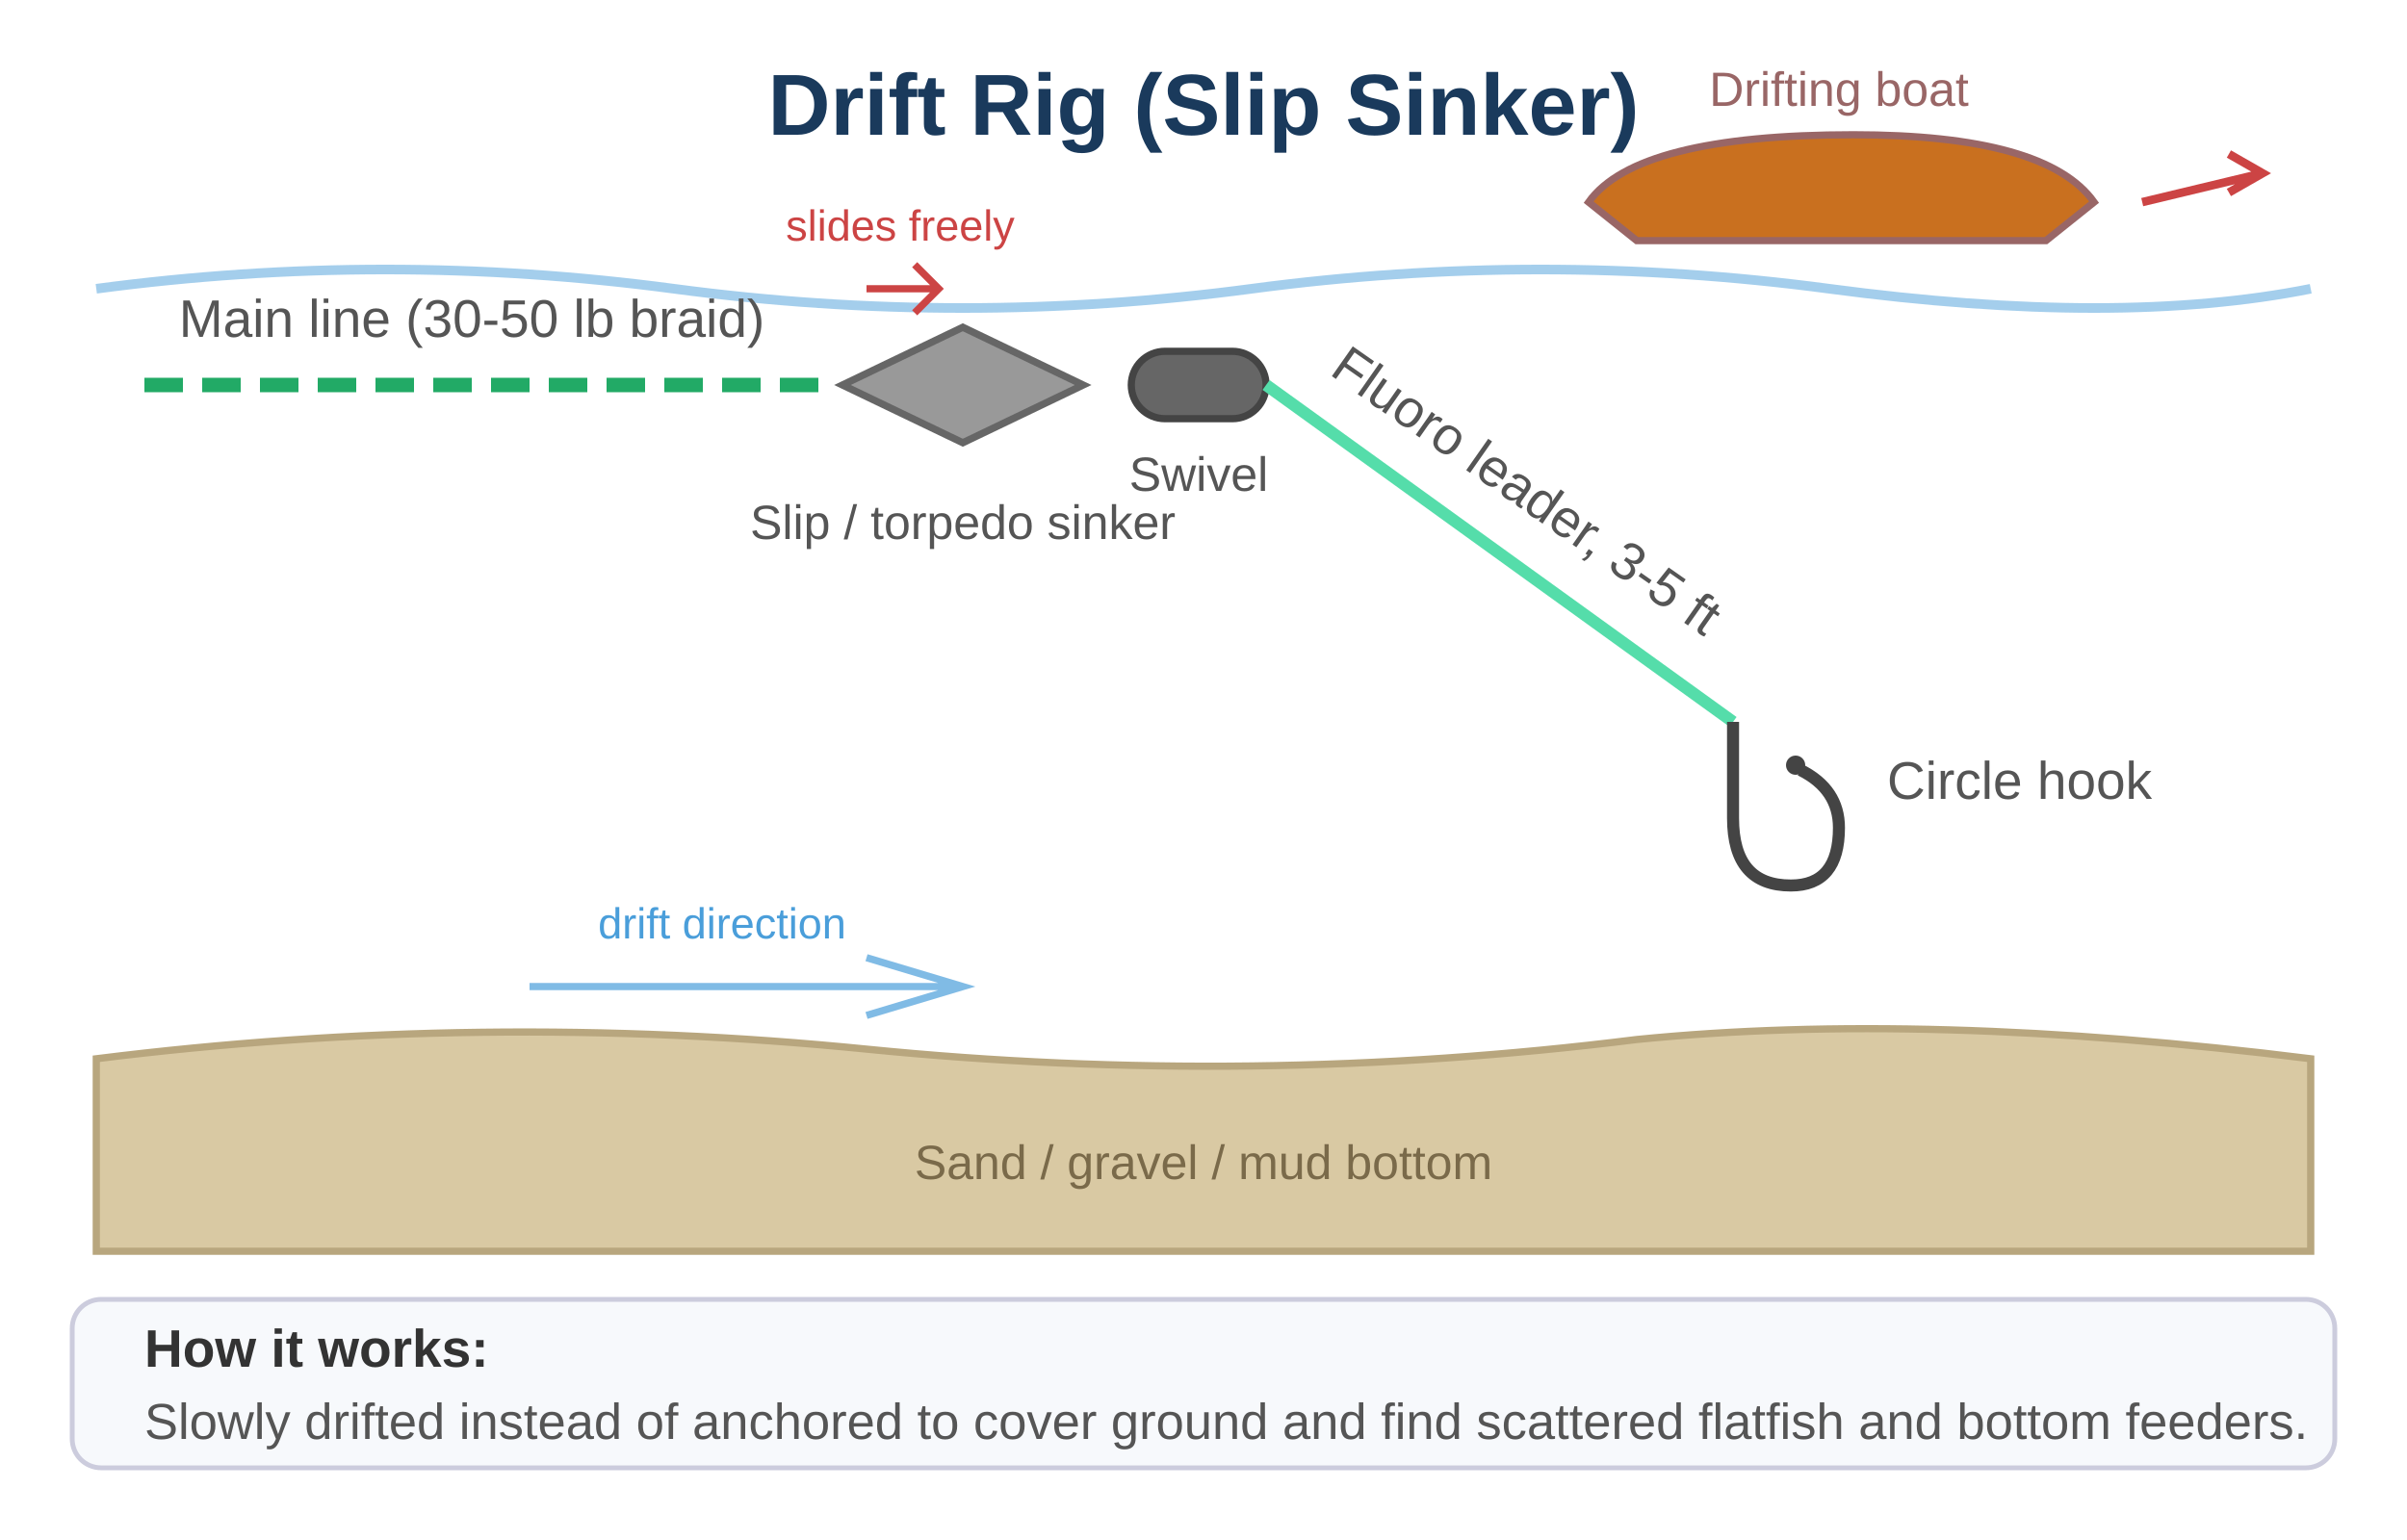
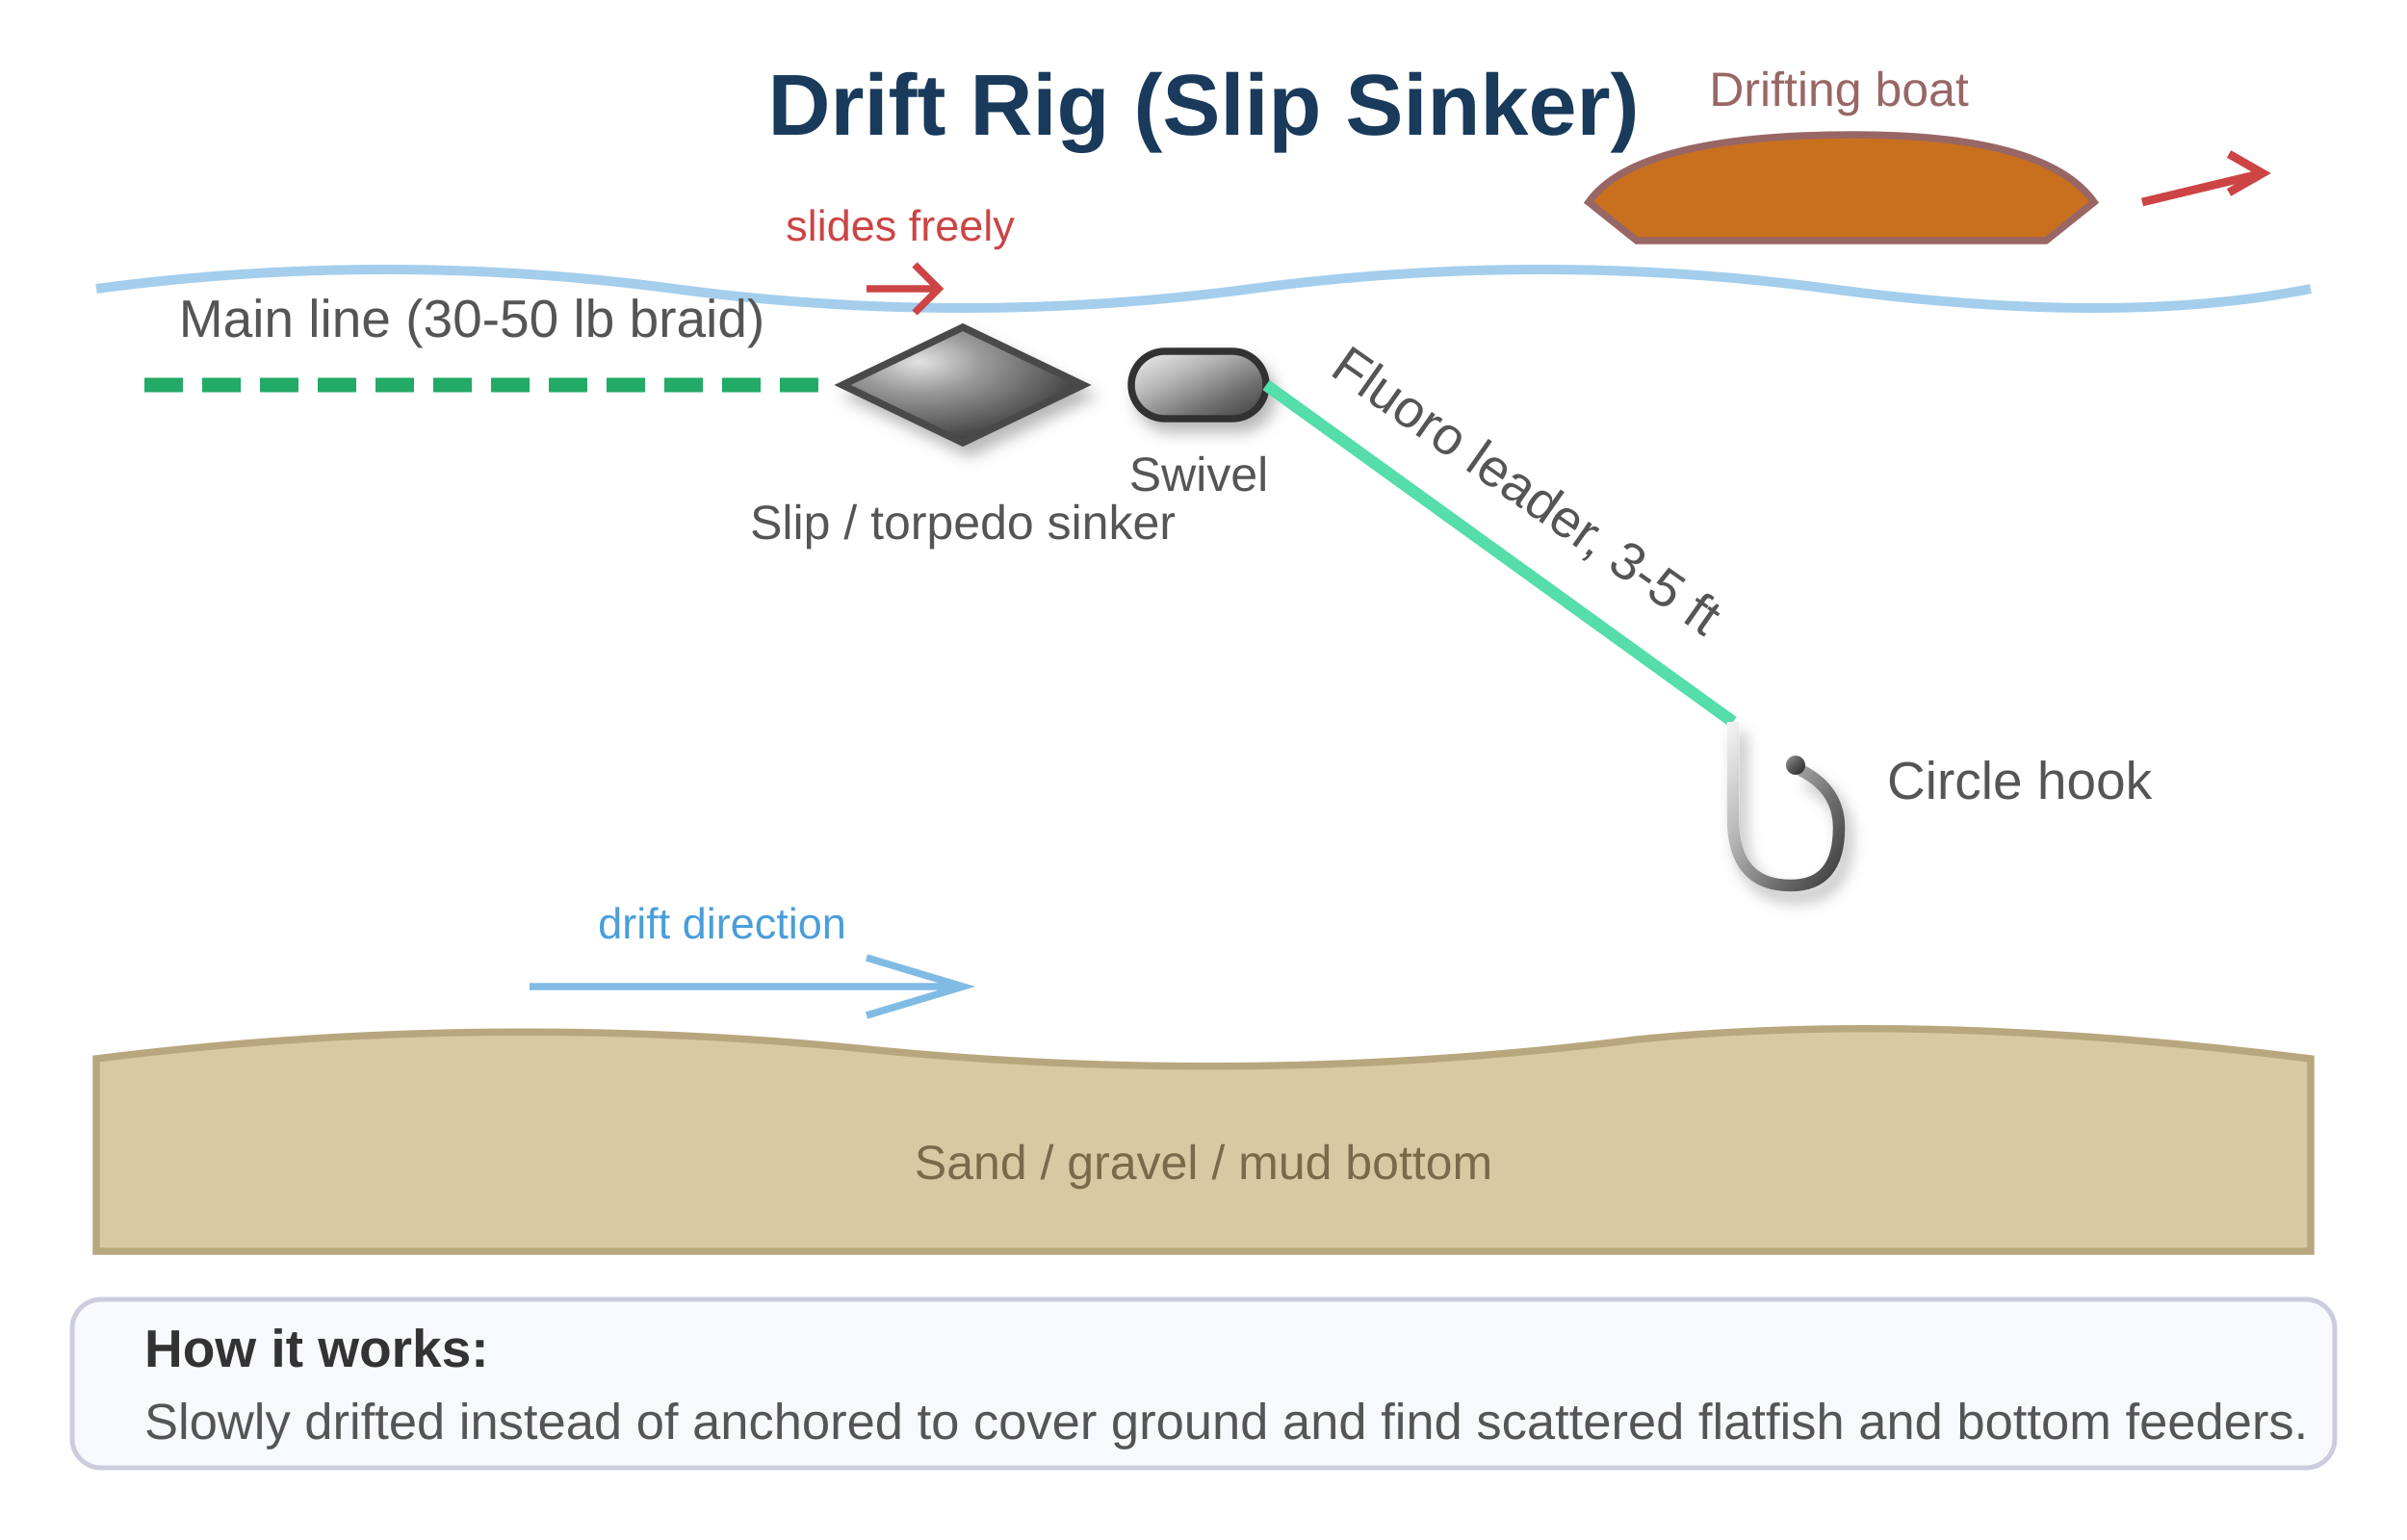
<svg xmlns="http://www.w3.org/2000/svg" viewBox="0 0 500 320" font-family="Arial, sans-serif">
+   <defs>
+     <linearGradient id="steelGrad" x1="0%" y1="0%" x2="100%" y2="100%">
+       <stop offset="0%" stop-color="#f2f2f2" />
+       <stop offset="35%" stop-color="#b8b8b8" />
+       <stop offset="70%" stop-color="#6e6e6e" />
+       <stop offset="100%" stop-color="#3d3d3d" />
+     </linearGradient>
+     <linearGradient id="steelGradDark" x1="0%" y1="0%" x2="100%" y2="100%">
+       <stop offset="0%" stop-color="#9a9a9a" />
+       <stop offset="45%" stop-color="#5c5c5c" />
+       <stop offset="100%" stop-color="#242424" />
+     </linearGradient>
+     <radialGradient id="leadGrad" cx="32%" cy="30%" r="75%">
+       <stop offset="0%" stop-color="#e2e2e2" />
+       <stop offset="35%" stop-color="#9a9a9a" />
+       <stop offset="75%" stop-color="#5c5c5c" />
+       <stop offset="100%" stop-color="#333333" />
+     </radialGradient>
+     <filter id="softShadow" x="-40%" y="-40%" width="180%" height="180%">
+       <feDropShadow dx="1.4" dy="2.2" stdDeviation="1.6" flood-color="#000000" flood-opacity="0.28" />
+     </filter>
+   </defs>
  <text x="250" y="28" text-anchor="middle" font-size="18" font-weight="bold" fill="#1a3a5c">Drift Rig (Slip Sinker)</text>
  <path d="M20 60 Q80 52 140 60 Q200 68 260 60 Q320 52 380 60 Q440 68 480 60" fill="none" stroke="#4a9eda" stroke-width="2" opacity="0.5" />
  <g transform="translate(330, 30)">
    <path d="M0 12 Q10 -2 55 -2 Q95 -2 105 12 L95 20 L10 20 Z" fill="#c9701f" stroke="#966" stroke-width="1.5" />
    <path d="M115 12 L140 6 M133 2 L140 6 L133 10" fill="none" stroke="#c44" stroke-width="1.75" />
    <text x="52" y="-8" text-anchor="middle" font-size="10" fill="#966">Drifting boat</text>
  </g>
  <line x1="30" y1="80" x2="170" y2="80" stroke="#2a6" stroke-width="3" stroke-dasharray="8,4" />
  <text x="98" y="70" text-anchor="middle" font-size="11" fill="#555">Main line (30-50 lb braid)</text>
-   <path d="M175 80 L200 68 L225 80 L200 92 Z" fill="#999" stroke="#666" stroke-width="1.5" />
+   <path d="M175 80 L200 68 L225 80 L200 92 Z" fill="url(#leadGrad)" stroke="#4a4a4a" stroke-width="1.5" filter="url(#softShadow)" />
  <text x="200" y="112" text-anchor="middle" font-size="10" fill="#555">Slip / torpedo sinker</text>
  <path d="M180 60 L195 60 M190 55 L195 60 L190 65" fill="none" stroke="#c44" stroke-width="1.5" />
  <text x="187" y="50" text-anchor="middle" font-size="9" fill="#c44">slides freely</text>
-   <rect x="235" y="73" width="28" height="14" rx="7" fill="#666" stroke="#444" stroke-width="1.5" />
+   <rect x="235" y="73" width="28" height="14" rx="7" fill="url(#steelGrad)" stroke="#333333" stroke-width="1.5" filter="url(#softShadow)" />
  <text x="249" y="102" text-anchor="middle" font-size="10" fill="#555">Swivel</text>
  <line x1="263" y1="80" x2="360" y2="150" stroke="#5da" stroke-width="2.5" />
  <text x="315" y="105" text-anchor="middle" font-size="11" fill="#555" transform="rotate(35, 315, 105)">Fluoro leader, 3-5 ft</text>
  <g transform="translate(352, 150)">
-     <path d="M8 0 L8 20 Q8 34 20 34 Q30 34 30 22 Q30 14 22 10" fill="none" stroke="#444" stroke-width="2.5" />
-     <circle cx="21" cy="9" r="2" fill="#444" />
+     <path d="M8 0 L8 20 Q8 34 20 34 Q30 34 30 22 Q30 14 22 10" fill="none" stroke="url(#steelGrad)" stroke-width="2.5" filter="url(#softShadow)" />
+     <circle cx="21" cy="9" r="2" fill="url(#steelGradDark)" />
    <text x="40" y="16" font-size="11" fill="#555">Circle hook</text>
  </g>
  <path d="M20 220 Q100 210 180 218 Q260 226 340 216 Q400 210 480 220 L480 260 L20 260 Z" fill="#d9c9a3" stroke="#b8a67e" stroke-width="1.5" />
  <text x="250" y="245" text-anchor="middle" font-size="10" fill="#7a6a4a">Sand / gravel / mud bottom</text>
  <path d="M110 205 L200 205 M180 199 L200 205 L180 211" fill="none" stroke="#4a9eda" stroke-width="1.5" opacity="0.7" />
  <text x="150" y="195" text-anchor="middle" font-size="9" fill="#4a9eda">drift direction</text>
  <rect x="15" y="270" width="470" height="35" rx="6" fill="#f7f9fc" stroke="#ccd" stroke-width="1" />
  <text x="30" y="284" font-size="11" fill="#333" font-weight="bold">How it works:</text>
  <text x="30" y="299" font-size="10.5" fill="#555">Slowly drifted instead of anchored to cover ground and find scattered flatfish and bottom feeders.</text>
</svg>
